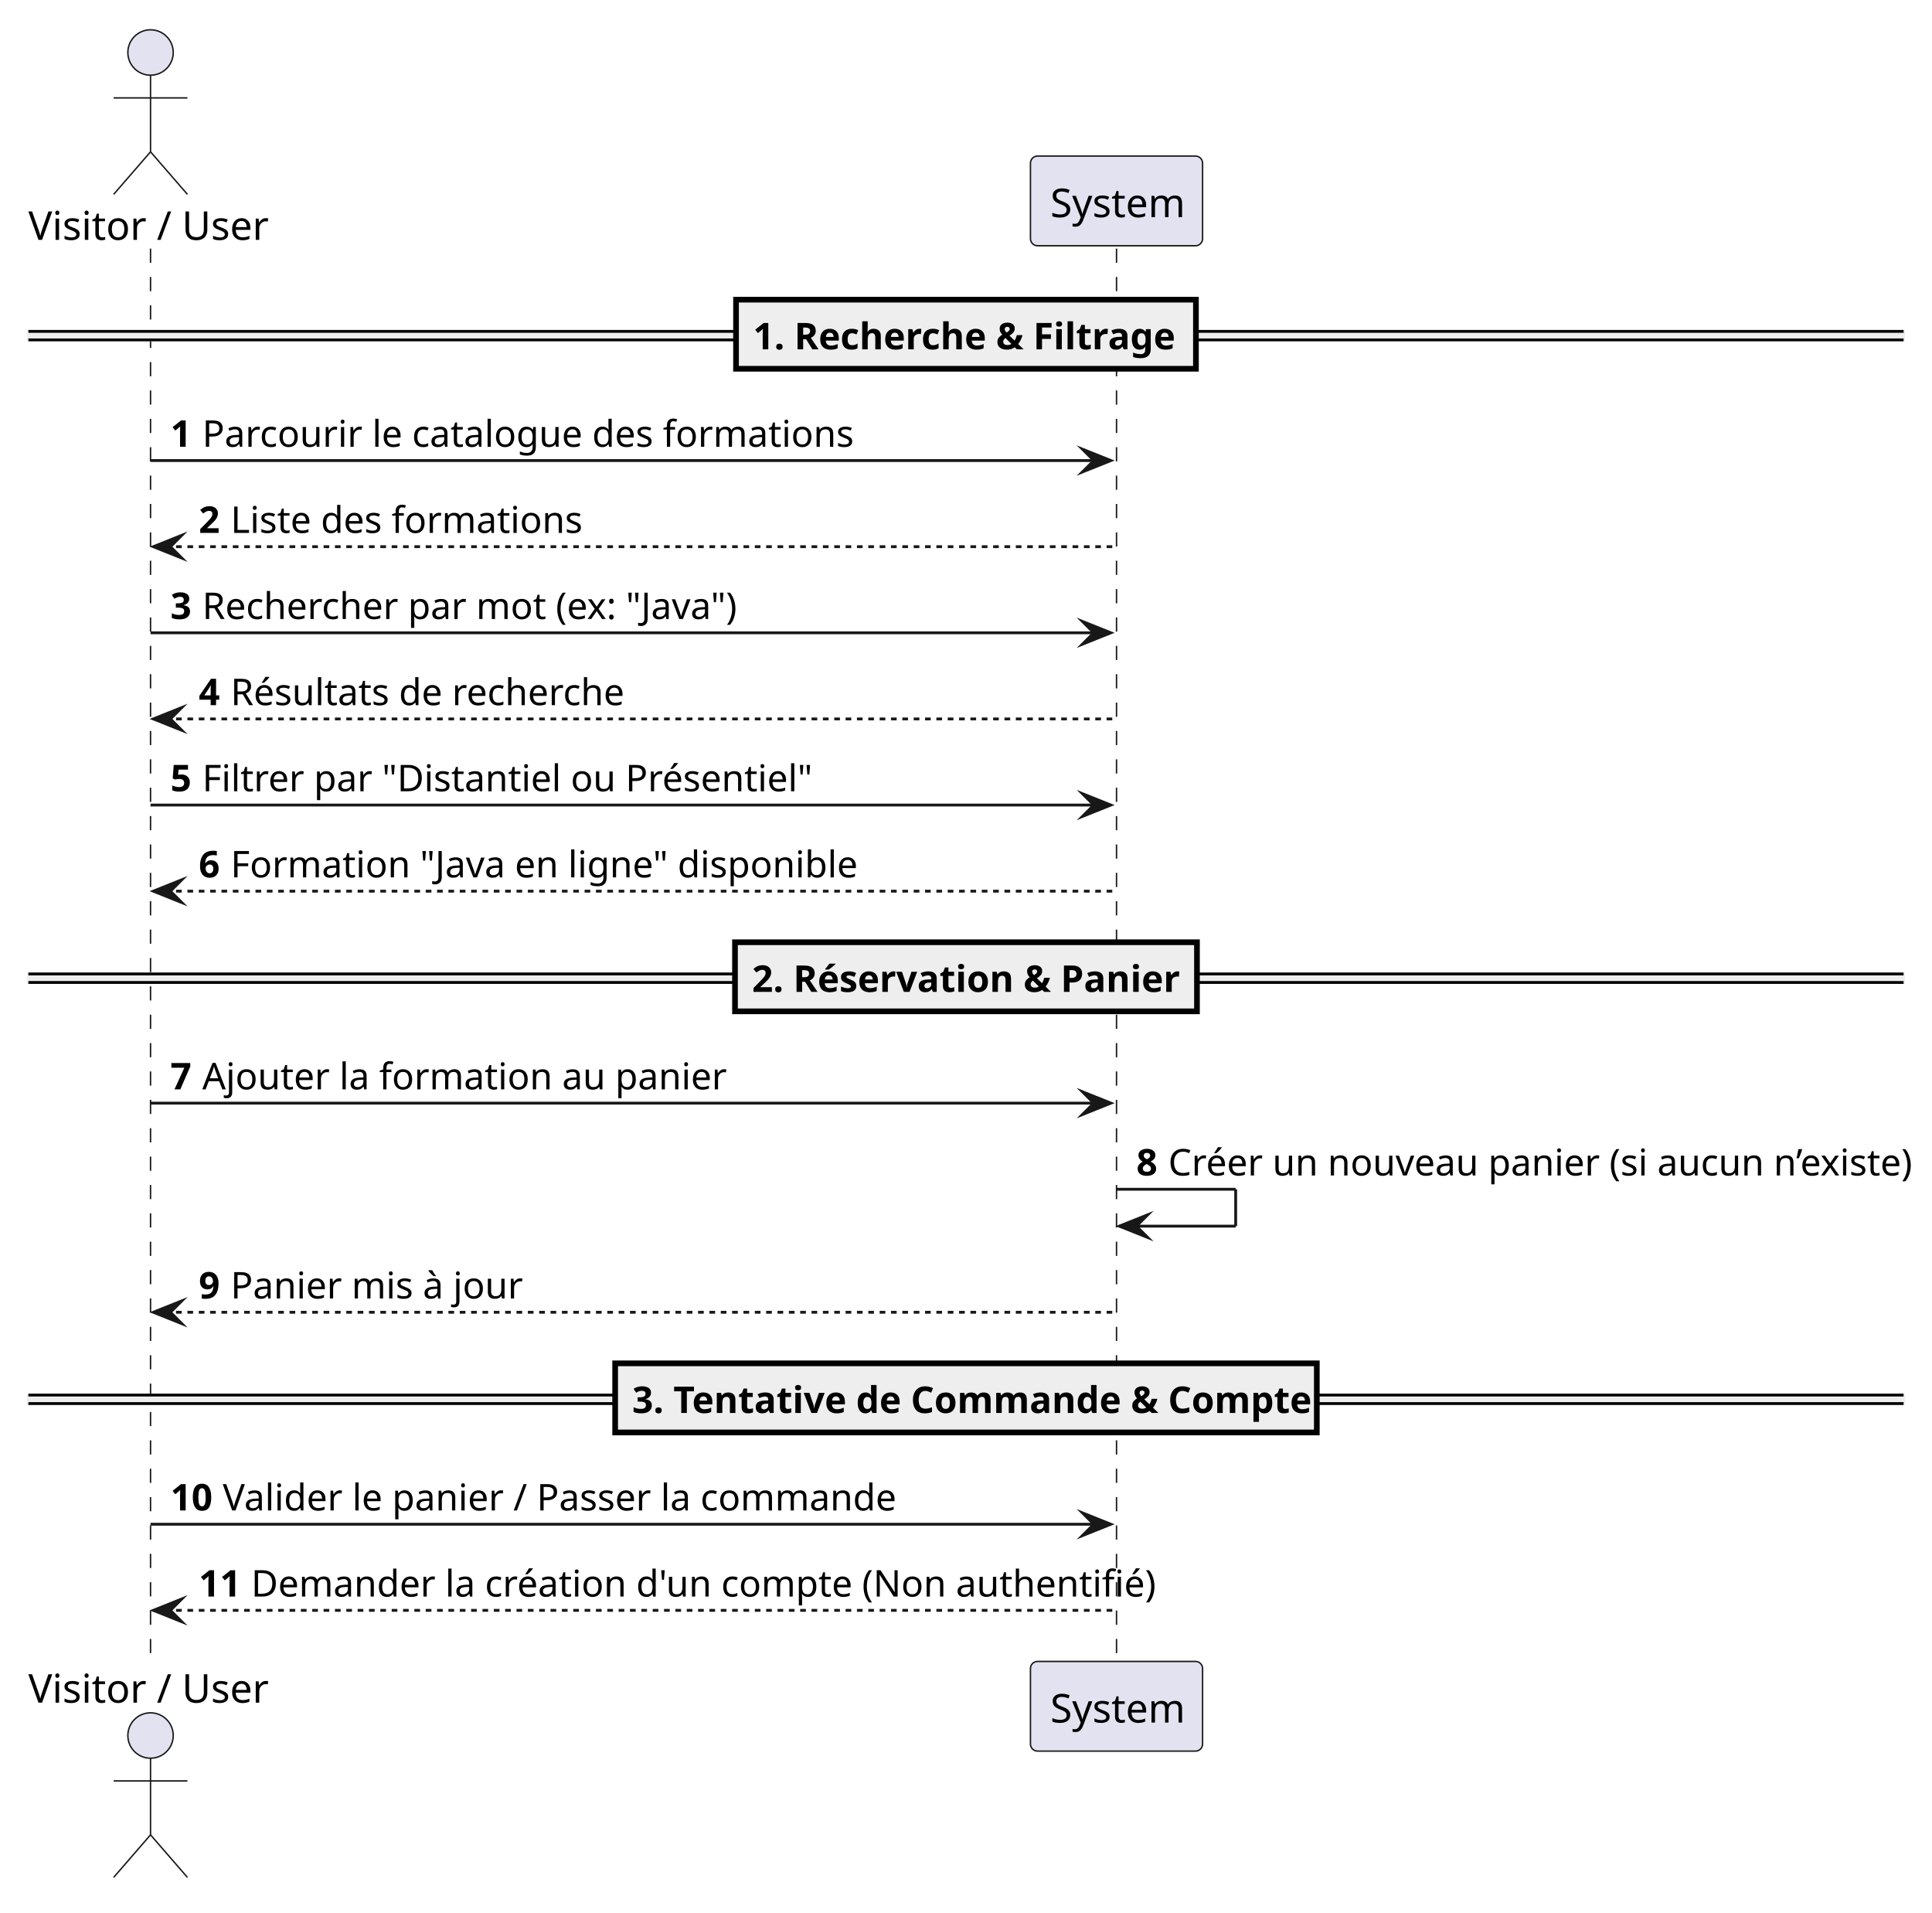
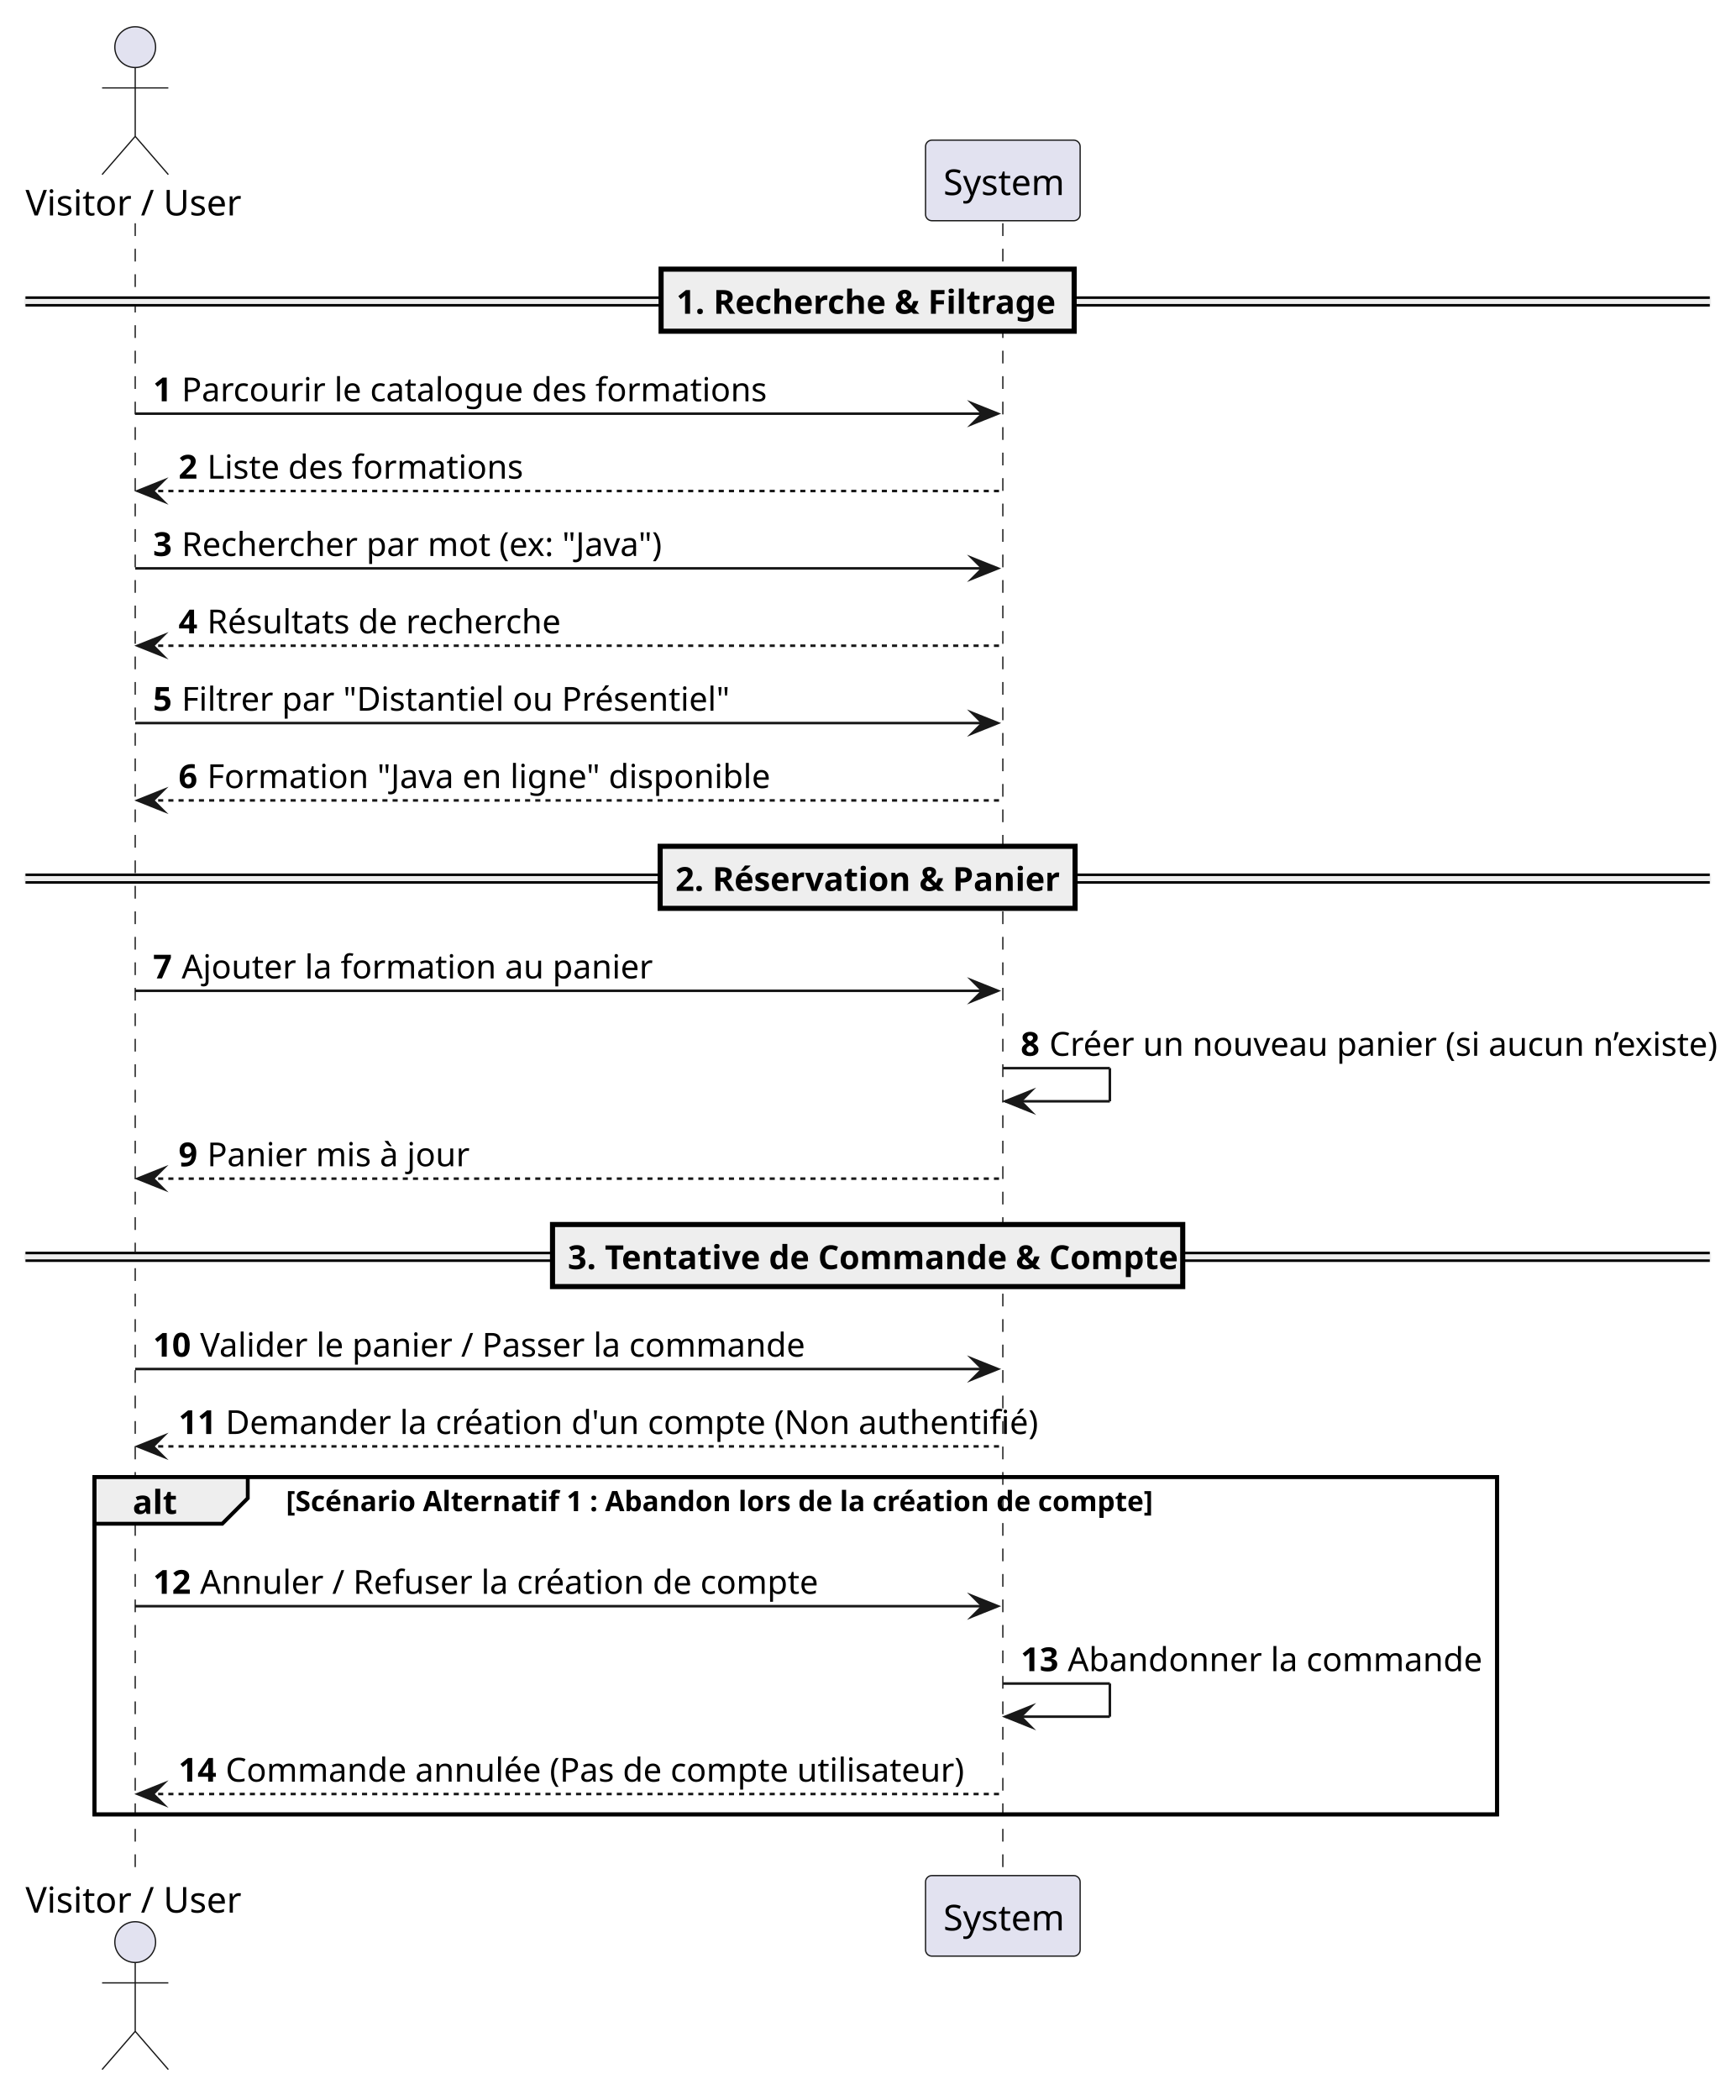
- <svg xmlns="http://www.w3.org/2000/svg" version="1.1" data-diagram-type="SEQUENCE" style="width:681px;height:674px;background:#FFFFFF;" width="681px" height="674px" viewBox="0 0 681 674" zoomAndPan="magnify" preserveAspectRatio="none" contentStyleType="text/css">
+ <svg xmlns="http://www.w3.org/2000/svg" version="1.1" data-diagram-type="SEQUENCE" style="width:681px;height:824px;background:#FFFFFF;" width="681px" height="824px" viewBox="0 0 681 824" zoomAndPan="magnify" preserveAspectRatio="none" contentStyleType="text/css">
  <defs />
  <g font-family="sans-serif" lengthAdjust="spacing">
+     <rect x="37.062" y="579.531" width="550.445" height="132.406" fill="none" style="stroke:#000;stroke-width:1.5;" />
    <g>
-       <rect x="49.562" y="87.609" width="8" height="497.922" fill="#000" fill-opacity="0" />
-       <line x1="53.062" y1="87.609" x2="53.062" y2="585.531" style="stroke:#181818;stroke-width:0.5;stroke-dasharray:5,5;" />
+       <rect x="49.562" y="87.609" width="8" height="648.328" fill="#000" fill-opacity="0" />
+       <line x1="53.062" y1="87.609" x2="53.062" y2="735.938" style="stroke:#181818;stroke-width:0.5;stroke-dasharray:5,5;" />
    </g>
    <g>
-       <rect x="390.057" y="87.609" width="8" height="497.922" fill="#000" fill-opacity="0" />
-       <line x1="393.557" y1="87.609" x2="393.557" y2="585.531" style="stroke:#181818;stroke-width:0.5;stroke-dasharray:5,5;" />
+       <rect x="390.057" y="87.609" width="8" height="648.328" fill="#000" fill-opacity="0" />
+       <line x1="393.557" y1="87.609" x2="393.557" y2="735.938" style="stroke:#181818;stroke-width:0.5;stroke-dasharray:5,5;" />
    </g>
    <text x="10" y="84.533" fill="#000" font-size="14" textLength="80.124">Visitor / User</text>
    <ellipse cx="53.062" cy="18.5" rx="8" ry="8" fill="#E2E2F0" style="stroke:#181818;stroke-width:0.5;" />
    <path d="M53.062,26.5 L53.062,53.5 M40.062,34.5 L66.062,34.5 M53.062,53.5 L40.062,68.5 M53.062,53.5 L66.062,68.5" style="stroke:#181818;stroke-width:0.5;" fill="none" />
    <rect x="363.219" y="55" width="60.676" height="31.609" fill="#E2E2F0" style="stroke:#181818;stroke-width:0.5;" rx="2.5" ry="2.5" />
    <text x="370.219" y="76.533" fill="#000" font-size="14" textLength="46.676">System</text>
-     <text x="10" y="600.064" fill="#000" font-size="14" textLength="80.124">Visitor / User</text>
-     <ellipse cx="53.062" cy="611.641" rx="8" ry="8" fill="#E2E2F0" style="stroke:#181818;stroke-width:0.5;" />
-     <path d="M53.062,619.641 L53.062,646.641 M40.062,627.641 L66.062,627.641 M53.062,646.641 L40.062,661.641 M53.062,646.641 L66.062,661.641" style="stroke:#181818;stroke-width:0.5;" fill="none" />
-     <rect x="363.219" y="585.531" width="60.676" height="31.609" fill="#E2E2F0" style="stroke:#181818;stroke-width:0.5;" rx="2.5" ry="2.5" />
-     <text x="370.219" y="607.064" fill="#000" font-size="14" textLength="46.676">System</text>
+     <text x="10" y="750.471" fill="#000" font-size="14" textLength="80.124">Visitor / User</text>
+     <ellipse cx="53.062" cy="762.047" rx="8" ry="8" fill="#E2E2F0" style="stroke:#181818;stroke-width:0.5;" />
+     <path d="M53.062,770.047 L53.062,797.047 M40.062,778.047 L66.062,778.047 M53.062,797.047 L40.062,812.047 M53.062,797.047 L66.062,812.047" style="stroke:#181818;stroke-width:0.5;" fill="none" />
+     <rect x="363.219" y="735.938" width="60.676" height="31.609" fill="#E2E2F0" style="stroke:#181818;stroke-width:0.5;" rx="2.5" ry="2.5" />
+     <text x="370.219" y="757.471" fill="#000" font-size="14" textLength="46.676">System</text>
    <rect x="10" y="116.785" width="660.986" height="3" fill="#EEE" style="stroke:#EEE;stroke-width:1;" />
    <line x1="10" y1="116.785" x2="670.986" y2="116.785" style="stroke:#000;stroke-width:1;" />
    <line x1="10" y1="119.785" x2="670.986" y2="119.785" style="stroke:#000;stroke-width:1;" />
    <rect x="259.438" y="105.609" width="162.11" height="24.352" fill="#EEE" style="stroke:#000;stroke-width:2;" />
    <text x="265.438" y="123.104" fill="#000" font-size="13" textLength="144.498" font-weight="700">1. Recherche &amp; Filtrage</text>
    <polygon points="381.557,158.313,391.557,162.313,381.557,166.313,385.557,162.313" fill="#181818" style="stroke:#181818;stroke-width:1;stroke-linejoin:miter;stroke-miterlimit:10;" />
    <line x1="53.062" y1="162.313" x2="387.557" y2="162.313" style="stroke:#181818;stroke-width:1;" />
    <text x="60.062" y="157.456" fill="#000" font-size="13" font-weight="700">1</text>
    <text x="71.292" y="157.456" fill="#000" font-size="13" textLength="215.332">Parcourir le catalogue des formations</text>
    <polygon points="64.062,188.664,54.062,192.664,64.062,196.664,60.062,192.664" fill="#181818" style="stroke:#181818;stroke-width:1;stroke-linejoin:miter;stroke-miterlimit:10;" />
    <line x1="58.062" y1="192.664" x2="392.557" y2="192.664" style="stroke:#181818;stroke-width:1;stroke-dasharray:2,2;" />
    <text x="70.062" y="187.808" fill="#000" font-size="13" font-weight="700">2</text>
    <text x="81.292" y="187.808" fill="#000" font-size="13" textLength="116.333">Liste des formations</text>
    <polygon points="381.557,219.016,391.557,223.016,381.557,227.016,385.557,223.016" fill="#181818" style="stroke:#181818;stroke-width:1;stroke-linejoin:miter;stroke-miterlimit:10;" />
    <line x1="53.062" y1="223.016" x2="387.557" y2="223.016" style="stroke:#181818;stroke-width:1;" />
    <text x="60.062" y="218.159" fill="#000" font-size="13" font-weight="700">3</text>
    <text x="71.292" y="218.159" fill="#000" font-size="13" textLength="184.793">Rechercher par mot (ex: "Java")</text>
    <polygon points="64.062,249.367,54.062,253.367,64.062,257.367,60.062,253.367" fill="#181818" style="stroke:#181818;stroke-width:1;stroke-linejoin:miter;stroke-miterlimit:10;" />
    <line x1="58.062" y1="253.367" x2="392.557" y2="253.367" style="stroke:#181818;stroke-width:1;stroke-dasharray:2,2;" />
    <text x="70.062" y="248.511" fill="#000" font-size="13" font-weight="700">4</text>
    <text x="81.292" y="248.511" fill="#000" font-size="13" textLength="133.682">Résultats de recherche</text>
    <polygon points="381.557,279.719,391.557,283.719,381.557,287.719,385.557,283.719" fill="#181818" style="stroke:#181818;stroke-width:1;stroke-linejoin:miter;stroke-miterlimit:10;" />
    <line x1="53.062" y1="283.719" x2="387.557" y2="283.719" style="stroke:#181818;stroke-width:1;" />
    <text x="60.062" y="278.862" fill="#000" font-size="13" font-weight="700">5</text>
    <text x="71.292" y="278.862" fill="#000" font-size="13" textLength="201.417">Filtrer par "Distantiel ou Présentiel"</text>
    <polygon points="64.062,310.07,54.062,314.07,64.062,318.07,60.062,314.07" fill="#181818" style="stroke:#181818;stroke-width:1;stroke-linejoin:miter;stroke-miterlimit:10;" />
    <line x1="58.062" y1="314.07" x2="392.557" y2="314.07" style="stroke:#181818;stroke-width:1;stroke-dasharray:2,2;" />
    <text x="70.062" y="309.214" fill="#000" font-size="13" font-weight="700">6</text>
    <text x="81.292" y="309.214" fill="#000" font-size="13" textLength="210.126">Formation "Java en ligne" disponible</text>
    <rect x="10" y="343.246" width="660.986" height="3" fill="#EEE" style="stroke:#EEE;stroke-width:1;" />
    <line x1="10" y1="343.246" x2="670.986" y2="343.246" style="stroke:#000;stroke-width:1;" />
    <line x1="10" y1="346.246" x2="670.986" y2="346.246" style="stroke:#000;stroke-width:1;" />
    <rect x="259.073" y="332.07" width="162.84" height="24.352" fill="#EEE" style="stroke:#000;stroke-width:2;" />
    <text x="265.073" y="349.565" fill="#000" font-size="13" textLength="145.228" font-weight="700">2. Réservation &amp; Panier</text>
    <polygon points="381.557,384.773,391.557,388.773,381.557,392.773,385.557,388.773" fill="#181818" style="stroke:#181818;stroke-width:1;stroke-linejoin:miter;stroke-miterlimit:10;" />
    <line x1="53.062" y1="388.773" x2="387.557" y2="388.773" style="stroke:#181818;stroke-width:1;" />
    <text x="60.062" y="383.917" fill="#000" font-size="13" font-weight="700">7</text>
    <text x="71.292" y="383.917" fill="#000" font-size="13" textLength="170.542">Ajouter la formation au panier</text>
    <line x1="393.557" y1="419.125" x2="435.557" y2="419.125" style="stroke:#181818;stroke-width:1;" />
    <line x1="435.557" y1="419.125" x2="435.557" y2="432.125" style="stroke:#181818;stroke-width:1;" />
    <line x1="394.557" y1="432.125" x2="435.557" y2="432.125" style="stroke:#181818;stroke-width:1;" />
    <polygon points="404.557,428.125,394.557,432.125,404.557,436.125,400.557,432.125" fill="#181818" style="stroke:#181818;stroke-width:1;stroke-linejoin:miter;stroke-miterlimit:10;" />
    <text x="400.557" y="414.269" fill="#000" font-size="13" font-weight="700">8</text>
    <text x="411.787" y="414.269" fill="#000" font-size="13" textLength="252.199">Créer un nouveau panier (si aucun n’existe)</text>
    <polygon points="64.062,458.477,54.062,462.477,64.062,466.477,60.062,462.477" fill="#181818" style="stroke:#181818;stroke-width:1;stroke-linejoin:miter;stroke-miterlimit:10;" />
    <line x1="58.062" y1="462.477" x2="392.557" y2="462.477" style="stroke:#181818;stroke-width:1;stroke-dasharray:2,2;" />
    <text x="70.062" y="457.62" fill="#000" font-size="13" font-weight="700">9</text>
    <text x="81.292" y="457.62" fill="#000" font-size="13" textLength="97.538">Panier mis à jour</text>
    <rect x="10" y="491.652" width="660.986" height="3" fill="#EEE" style="stroke:#EEE;stroke-width:1;" />
    <line x1="10" y1="491.652" x2="670.986" y2="491.652" style="stroke:#000;stroke-width:1;" />
    <line x1="10" y1="494.652" x2="670.986" y2="494.652" style="stroke:#000;stroke-width:1;" />
    <rect x="216.833" y="480.477" width="247.321" height="24.352" fill="#EEE" style="stroke:#000;stroke-width:2;" />
    <text x="222.833" y="497.972" fill="#000" font-size="13" textLength="229.709" font-weight="700">3. Tentative de Commande &amp; Compte</text>
    <polygon points="381.557,533.18,391.557,537.18,381.557,541.18,385.557,537.18" fill="#181818" style="stroke:#181818;stroke-width:1;stroke-linejoin:miter;stroke-miterlimit:10;" />
    <line x1="53.062" y1="537.18" x2="387.557" y2="537.18" style="stroke:#181818;stroke-width:1;" />
    <text x="60.062" y="532.323" fill="#000" font-size="13" textLength="14.46" font-weight="700">10</text>
    <text x="78.522" y="532.323" fill="#000" font-size="13" textLength="226.891">Valider le panier / Passer la commande</text>
    <polygon points="64.062,563.531,54.062,567.531,64.062,571.531,60.062,567.531" fill="#181818" style="stroke:#181818;stroke-width:1;stroke-linejoin:miter;stroke-miterlimit:10;" />
    <line x1="58.062" y1="567.531" x2="392.557" y2="567.531" style="stroke:#181818;stroke-width:1;stroke-dasharray:2,2;" />
    <text x="70.062" y="562.675" fill="#000" font-size="13" textLength="14.46" font-weight="700">11</text>
    <text x="88.522" y="562.675" fill="#000" font-size="13" textLength="298.035">Demander la création d'un compte (Non authentifié)</text>
+     <path d="M37.062,579.531 L97.233,579.531 L97.233,587.883 L87.233,597.883 L37.062,597.883 L37.062,579.531" style="stroke:#000;stroke-width:1.5;" fill="#EEE" />
+     <rect x="37.062" y="579.531" width="550.445" height="132.406" fill="none" style="stroke:#000;stroke-width:1.5;" />
+     <text x="52.062" y="594.026" fill="#000" font-size="13" textLength="15.171" font-weight="700">alt</text>
+     <text x="112.233" y="592.95" fill="#000" font-size="11" textLength="327.003" font-weight="700">[Scénario Alternatif 1 : Abandon lors de la création de compte]</text>
+     <polygon points="381.557,626.234,391.557,630.234,381.557,634.234,385.557,630.234" fill="#181818" style="stroke:#181818;stroke-width:1;stroke-linejoin:miter;stroke-miterlimit:10;" />
+     <line x1="53.062" y1="630.234" x2="387.557" y2="630.234" style="stroke:#181818;stroke-width:1;" />
+     <text x="60.062" y="625.378" fill="#000" font-size="13" textLength="14.46" font-weight="700">12</text>
+     <text x="78.522" y="625.378" fill="#000" font-size="13" textLength="229.068">Annuler / Refuser la création de compte</text>
+     <line x1="393.557" y1="660.586" x2="435.557" y2="660.586" style="stroke:#181818;stroke-width:1;" />
+     <line x1="435.557" y1="660.586" x2="435.557" y2="673.586" style="stroke:#181818;stroke-width:1;" />
+     <line x1="394.557" y1="673.586" x2="435.557" y2="673.586" style="stroke:#181818;stroke-width:1;" />
+     <polygon points="404.557,669.586,394.557,673.586,404.557,677.586,400.557,673.586" fill="#181818" style="stroke:#181818;stroke-width:1;stroke-linejoin:miter;stroke-miterlimit:10;" />
+     <text x="400.557" y="655.729" fill="#000" font-size="13" textLength="14.46" font-weight="700">13</text>
+     <text x="419.017" y="655.729" fill="#000" font-size="13" textLength="152.49">Abandonner la commande</text>
+     <polygon points="64.062,699.938,54.062,703.938,64.062,707.938,60.062,703.938" fill="#181818" style="stroke:#181818;stroke-width:1;stroke-linejoin:miter;stroke-miterlimit:10;" />
+     <line x1="58.062" y1="703.938" x2="392.557" y2="703.938" style="stroke:#181818;stroke-width:1;stroke-dasharray:2,2;" />
+     <text x="70.062" y="699.081" fill="#000" font-size="13" textLength="14.46" font-weight="700">14</text>
+     <text x="88.522" y="699.081" fill="#000" font-size="13" textLength="275.311">Commande annulée (Pas de compte utilisateur)</text>
  </g>
</svg>
